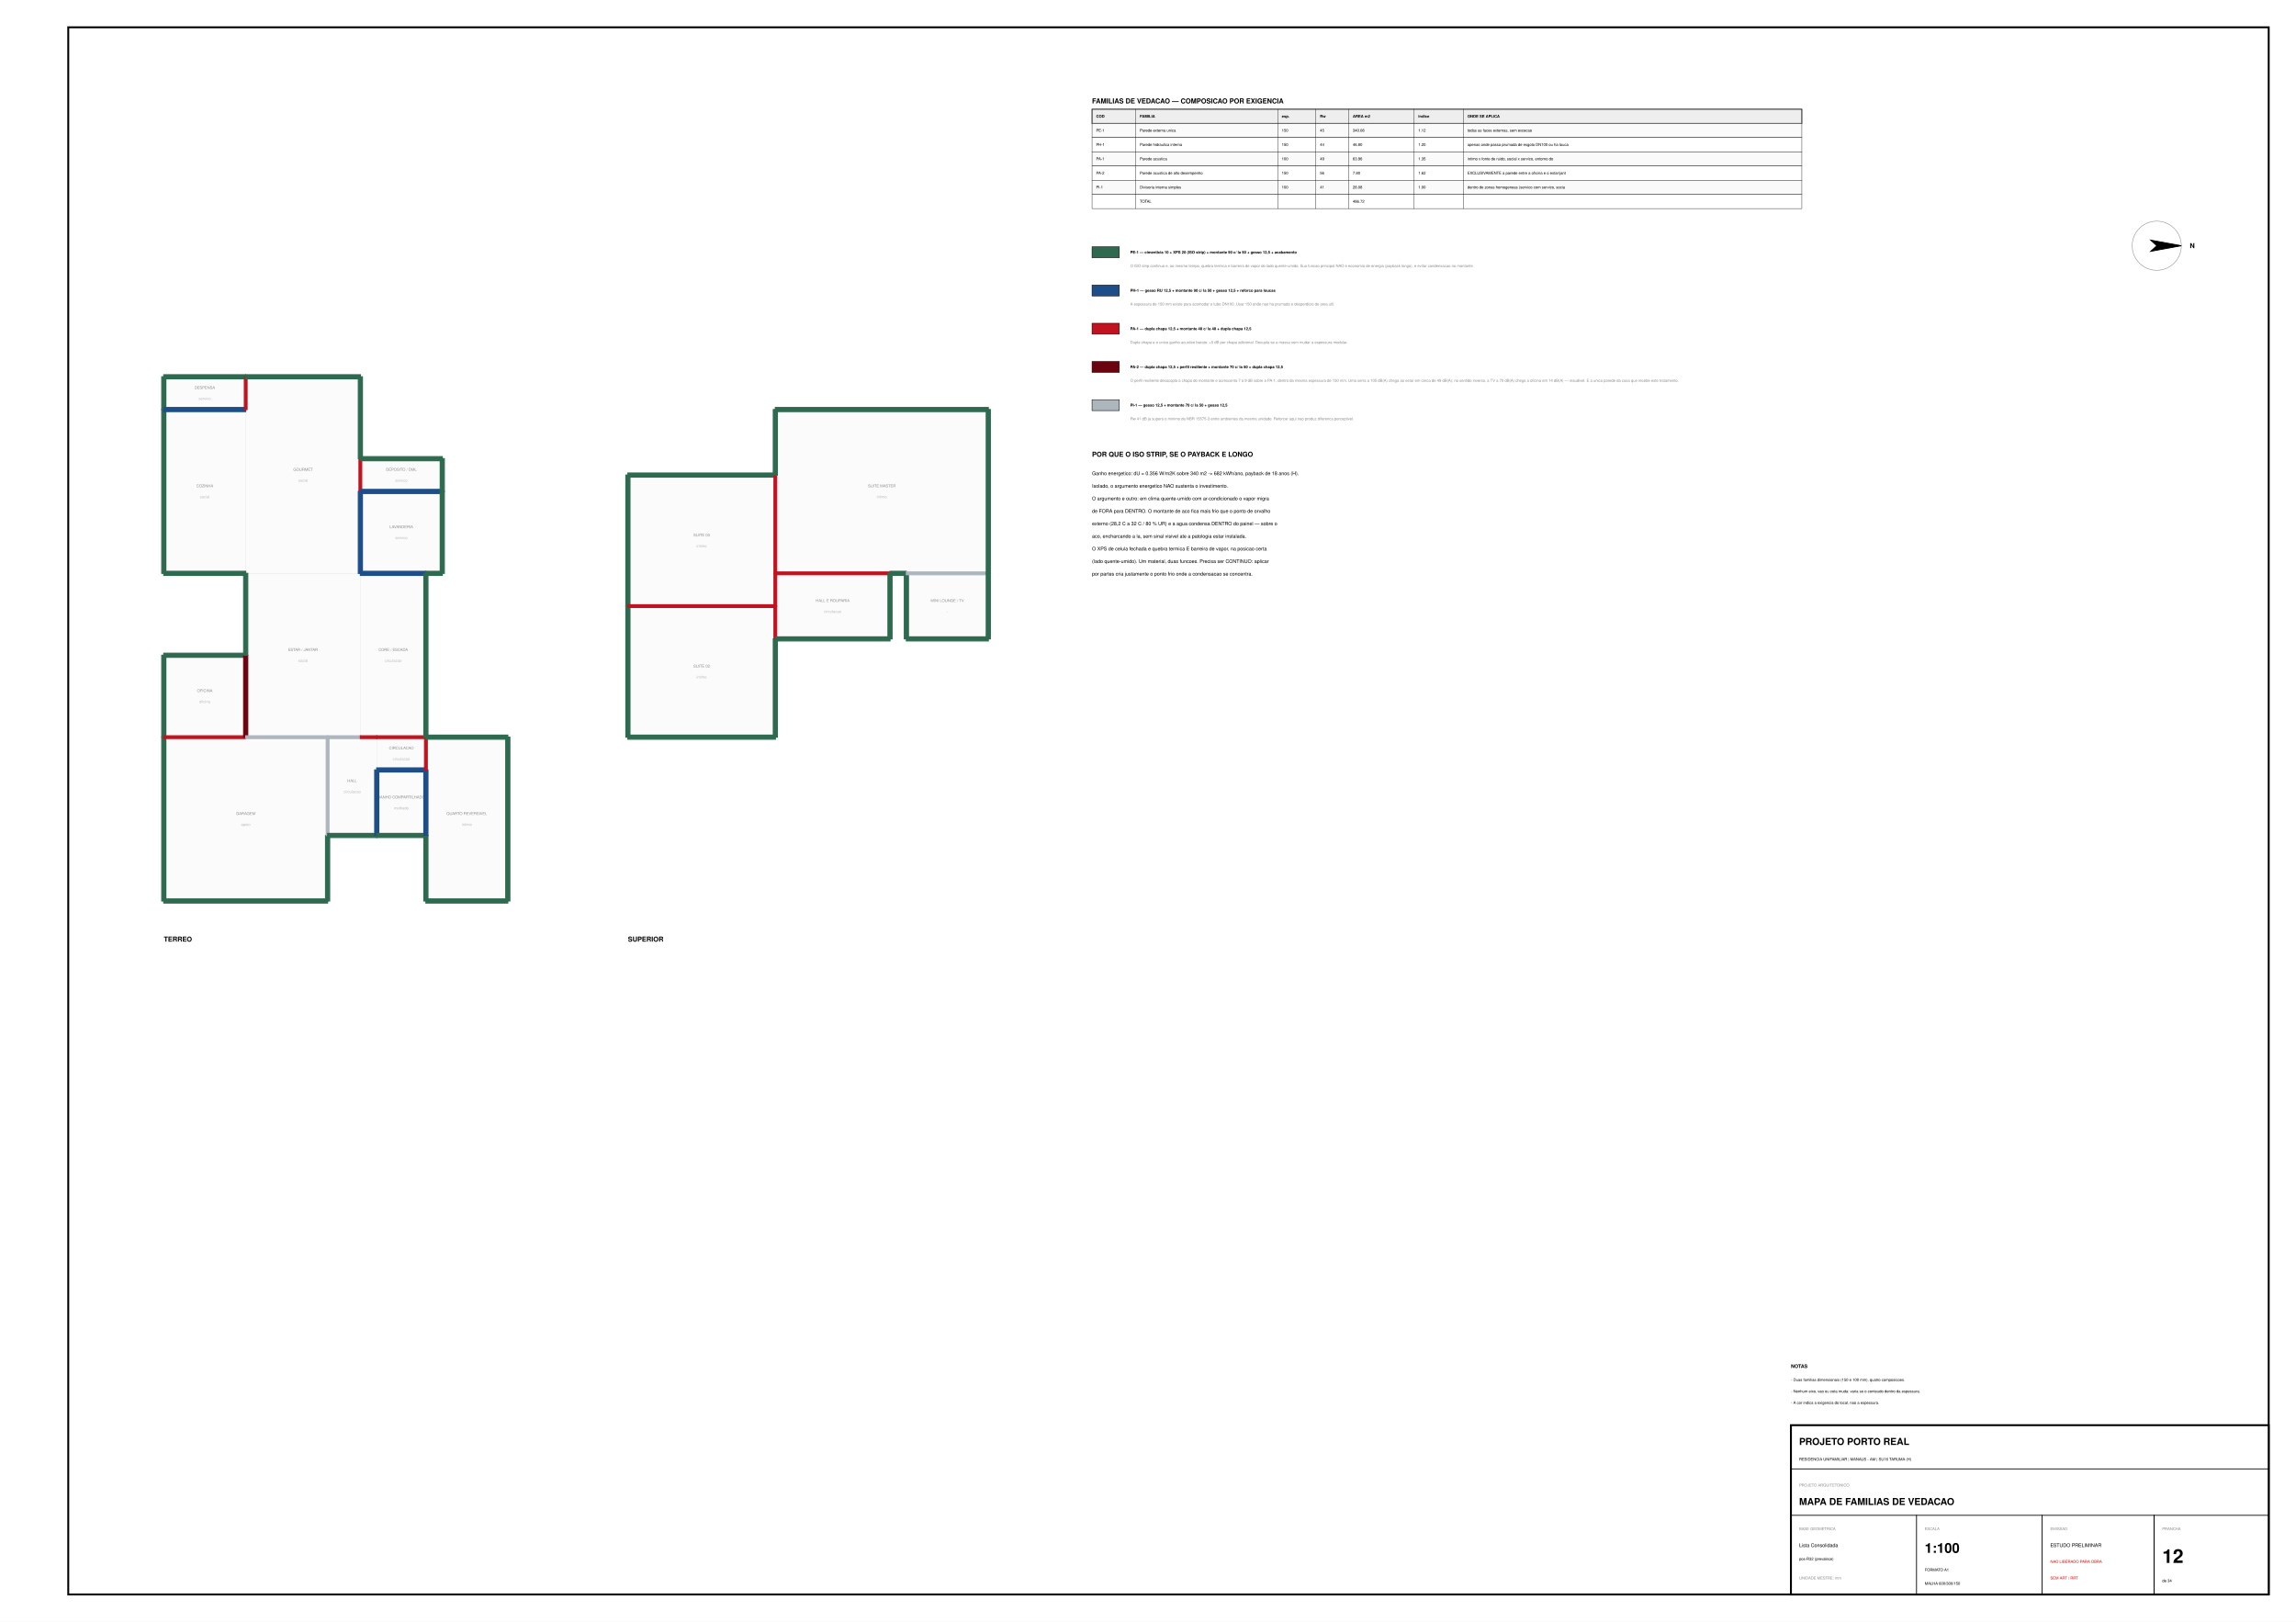
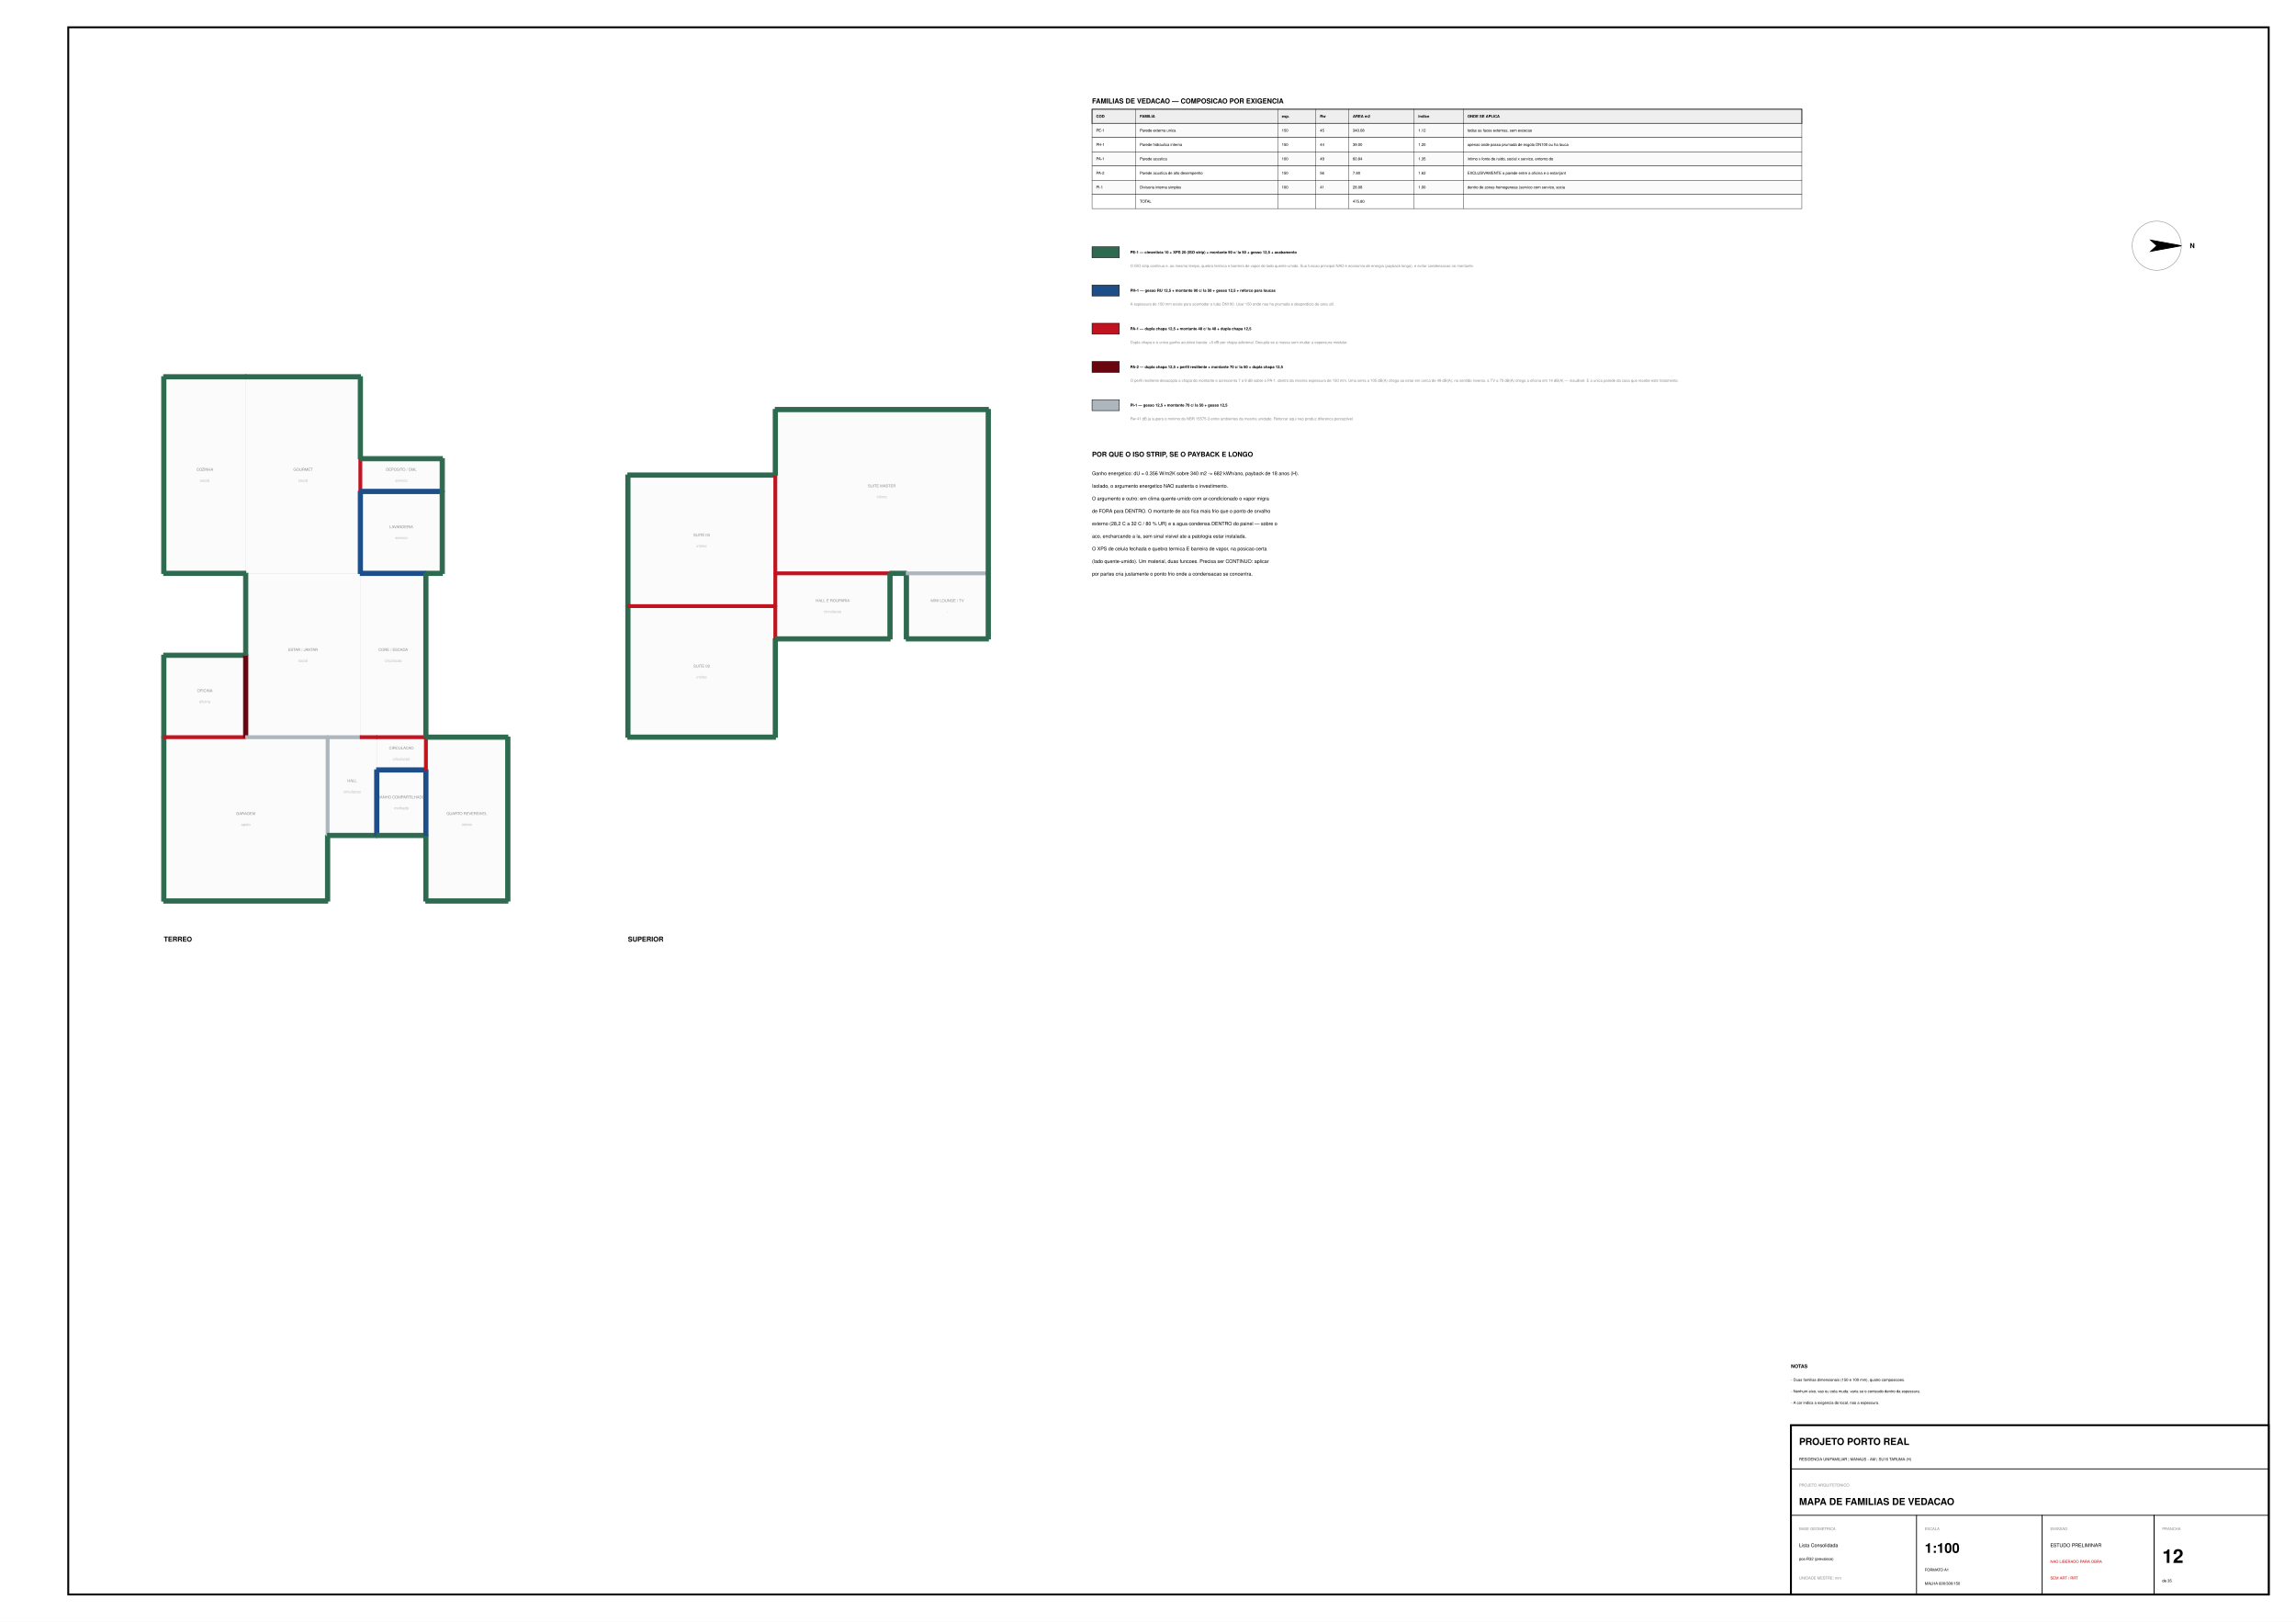
<svg xmlns="http://www.w3.org/2000/svg" version="1.1" width="841mm" height="594mm" viewBox="0 0 841 594">
  <rect width="841" height="594" fill="#ffffff" />
  <rect x="25.0" y="10" width="806.00" height="574.00" fill="none" stroke="#000" stroke-width="0.7" />
  <polygon points="656.000,522.000 831.000,522.000 831.000,584.000 656.000,584.000" stroke="#000000" stroke-width="0.7" fill="#fff" stroke-linejoin="miter" />
  <text x="659.000" y="528.000" font-family="Helvetica, Arial, sans-serif" font-size="3.50" font-weight="bold" fill="#000000" text-anchor="start" dominant-baseline="middle">PROJETO PORTO REAL</text>
  <text x="659.000" y="534.500" font-family="Helvetica, Arial, sans-serif" font-size="1.40" font-weight="normal" fill="#000000" text-anchor="start" dominant-baseline="middle">RESIDENCIA UNIFAMILIAR  |  MANAUS - AM  |  SU16 TARUMA (H)</text>
  <line x1="656.000" y1="538.000" x2="831.000" y2="538.000" stroke="#000000" stroke-width="0.3" fill="none" stroke-linecap="round" />
  <text x="659.000" y="544.000" font-family="Helvetica, Arial, sans-serif" font-size="1.40" font-weight="normal" fill="#8a8a8a" text-anchor="start" dominant-baseline="middle">PROJETO ARQUITETONICO</text>
  <text x="659.000" y="550.000" font-family="Helvetica, Arial, sans-serif" font-size="3.50" font-weight="bold" fill="#000000" text-anchor="start" dominant-baseline="middle">MAPA DE FAMILIAS DE VEDACAO</text>
  <line x1="656.000" y1="555.000" x2="831.000" y2="555.000" stroke="#000000" stroke-width="0.3" fill="none" stroke-linecap="round" />
  <line x1="702.000" y1="555.000" x2="702.000" y2="584.000" stroke="#000000" stroke-width="0.3" fill="none" stroke-linecap="round" />
  <line x1="748.000" y1="555.000" x2="748.000" y2="584.000" stroke="#000000" stroke-width="0.3" fill="none" stroke-linecap="round" />
  <line x1="789.000" y1="555.000" x2="789.000" y2="584.000" stroke="#000000" stroke-width="0.3" fill="none" stroke-linecap="round" />
  <line x1="789.000" y1="555.000" x2="789.000" y2="584.000" stroke="#000000" stroke-width="0.3" fill="none" stroke-linecap="round" />
  <text x="659.000" y="560.000" font-family="Helvetica, Arial, sans-serif" font-size="1.40" font-weight="normal" fill="#8a8a8a" text-anchor="start" dominant-baseline="middle">BASE GEOMETRICA</text>
  <text x="659.000" y="566.000" font-family="Helvetica, Arial, sans-serif" font-size="1.80" font-weight="normal" fill="#000000" text-anchor="start" dominant-baseline="middle">Lista Consolidada</text>
  <text x="659.000" y="571.000" font-family="Helvetica, Arial, sans-serif" font-size="1.40" font-weight="normal" fill="#000000" text-anchor="start" dominant-baseline="middle">pos-R32 (prevalece)</text>
  <text x="659.000" y="578.000" font-family="Helvetica, Arial, sans-serif" font-size="1.40" font-weight="normal" fill="#8a8a8a" text-anchor="start" dominant-baseline="middle">UNIDADE MESTRE: mm</text>
  <text x="705.000" y="560.000" font-family="Helvetica, Arial, sans-serif" font-size="1.40" font-weight="normal" fill="#8a8a8a" text-anchor="start" dominant-baseline="middle">ESCALA</text>
  <text x="705.000" y="567.000" font-family="Helvetica, Arial, sans-serif" font-size="5.00" font-weight="bold" fill="#000000" text-anchor="start" dominant-baseline="middle">1:100</text>
  <text x="705.000" y="575.000" font-family="Helvetica, Arial, sans-serif" font-size="1.40" font-weight="normal" fill="#000000" text-anchor="start" dominant-baseline="middle">FORMATO A1</text>
  <text x="705.000" y="580.000" font-family="Helvetica, Arial, sans-serif" font-size="1.40" font-weight="normal" fill="#000000" text-anchor="start" dominant-baseline="middle">MALHA 600/300/150</text>
  <text x="751.000" y="560.000" font-family="Helvetica, Arial, sans-serif" font-size="1.40" font-weight="normal" fill="#8a8a8a" text-anchor="start" dominant-baseline="middle">EMISSAO</text>
  <text x="751.000" y="566.000" font-family="Helvetica, Arial, sans-serif" font-size="1.80" font-weight="normal" fill="#000000" text-anchor="start" dominant-baseline="middle">ESTUDO PRELIMINAR</text>
  <text x="751.000" y="572.000" font-family="Helvetica, Arial, sans-serif" font-size="1.40" font-weight="normal" fill="#c00" text-anchor="start" dominant-baseline="middle">NAO LIBERADO PARA OBRA</text>
  <text x="751.000" y="578.000" font-family="Helvetica, Arial, sans-serif" font-size="1.40" font-weight="normal" fill="#c00" text-anchor="start" dominant-baseline="middle">SEM ART / RRT</text>
  <text x="792.000" y="560.000" font-family="Helvetica, Arial, sans-serif" font-size="1.40" font-weight="normal" fill="#8a8a8a" text-anchor="start" dominant-baseline="middle">PRANCHA</text>
  <text x="792.000" y="570.000" font-family="Helvetica, Arial, sans-serif" font-size="7.00" font-weight="bold" fill="#000000" text-anchor="start" dominant-baseline="middle">12</text>
-   <text x="792.000" y="579.000" font-family="Helvetica, Arial, sans-serif" font-size="1.40" font-weight="normal" fill="#000000" text-anchor="start" dominant-baseline="middle">de 34</text>
+   <text x="792.000" y="579.000" font-family="Helvetica, Arial, sans-serif" font-size="1.40" font-weight="normal" fill="#000000" text-anchor="start" dominant-baseline="middle">de 35</text>
  <text x="656.000" y="500.400" font-family="Helvetica, Arial, sans-serif" font-size="1.80" font-weight="bold" fill="#000000" text-anchor="start" dominant-baseline="middle">NOTAS</text>
  <text x="656.000" y="505.400" font-family="Helvetica, Arial, sans-serif" font-size="1.40" font-weight="normal" fill="#000000" text-anchor="start" dominant-baseline="middle">- Duas familias dimensionais (150 e 100 mm), quatro composicoes.</text>
  <text x="656.000" y="509.600" font-family="Helvetica, Arial, sans-serif" font-size="1.40" font-weight="normal" fill="#000000" text-anchor="start" dominant-baseline="middle">- Nenhum eixo, vao ou cota muda: varia so o conteudo dentro da espessura.</text>
  <text x="656.000" y="513.800" font-family="Helvetica, Arial, sans-serif" font-size="1.40" font-weight="normal" fill="#000000" text-anchor="start" dominant-baseline="middle">- A cor indica a exigencia do local, nao a espessura.</text>
  <polygon points="60.000,330.000 120.000,330.000 120.000,270.000 60.000,270.000" stroke="#e8e8e8" stroke-width="0.13" fill="#fbfbfb" stroke-linejoin="miter" />
  <text x="90.000" y="298.000" font-family="Helvetica, Arial, sans-serif" font-size="1.40" font-weight="normal" fill="#8a8a8a" text-anchor="middle" dominant-baseline="middle">GARAGEM</text>
  <text x="90.000" y="302.000" font-family="Helvetica, Arial, sans-serif" font-size="1.40" font-weight="normal" fill="#bbb" text-anchor="middle" dominant-baseline="middle">apoio</text>
  <polygon points="120.000,306.000 138.000,306.000 138.000,270.000 120.000,270.000" stroke="#e8e8e8" stroke-width="0.13" fill="#fbfbfb" stroke-linejoin="miter" />
  <text x="129.000" y="286.000" font-family="Helvetica, Arial, sans-serif" font-size="1.40" font-weight="normal" fill="#8a8a8a" text-anchor="middle" dominant-baseline="middle">HALL</text>
  <text x="129.000" y="290.000" font-family="Helvetica, Arial, sans-serif" font-size="1.40" font-weight="normal" fill="#bbb" text-anchor="middle" dominant-baseline="middle">circulacao</text>
  <polygon points="138.000,306.000 156.000,306.000 156.000,282.000 138.000,282.000" stroke="#e8e8e8" stroke-width="0.13" fill="#fbfbfb" stroke-linejoin="miter" />
  <text x="147.000" y="292.000" font-family="Helvetica, Arial, sans-serif" font-size="1.40" font-weight="normal" fill="#8a8a8a" text-anchor="middle" dominant-baseline="middle">BANHO COMPARTILHADO</text>
  <text x="147.000" y="296.000" font-family="Helvetica, Arial, sans-serif" font-size="1.40" font-weight="normal" fill="#bbb" text-anchor="middle" dominant-baseline="middle">molhado</text>
  <polygon points="138.000,282.000 156.000,282.000 156.000,270.000 138.000,270.000" stroke="#e8e8e8" stroke-width="0.13" fill="#fbfbfb" stroke-linejoin="miter" />
  <text x="147.000" y="274.000" font-family="Helvetica, Arial, sans-serif" font-size="1.40" font-weight="normal" fill="#8a8a8a" text-anchor="middle" dominant-baseline="middle">CIRCULACAO</text>
  <text x="147.000" y="278.000" font-family="Helvetica, Arial, sans-serif" font-size="1.40" font-weight="normal" fill="#bbb" text-anchor="middle" dominant-baseline="middle">circulacao</text>
  <polygon points="156.000,330.000 186.000,330.000 186.000,270.000 156.000,270.000" stroke="#e8e8e8" stroke-width="0.13" fill="#fbfbfb" stroke-linejoin="miter" />
  <text x="171.000" y="298.000" font-family="Helvetica, Arial, sans-serif" font-size="1.40" font-weight="normal" fill="#8a8a8a" text-anchor="middle" dominant-baseline="middle">QUARTO REVERSIVEL</text>
  <text x="171.000" y="302.000" font-family="Helvetica, Arial, sans-serif" font-size="1.40" font-weight="normal" fill="#bbb" text-anchor="middle" dominant-baseline="middle">intimo</text>
  <polygon points="60.000,270.000 90.000,270.000 90.000,240.000 60.000,240.000" stroke="#e8e8e8" stroke-width="0.13" fill="#fbfbfb" stroke-linejoin="miter" />
  <text x="75.000" y="253.000" font-family="Helvetica, Arial, sans-serif" font-size="1.40" font-weight="normal" fill="#8a8a8a" text-anchor="middle" dominant-baseline="middle">OFICINA</text>
  <text x="75.000" y="257.000" font-family="Helvetica, Arial, sans-serif" font-size="1.40" font-weight="normal" fill="#bbb" text-anchor="middle" dominant-baseline="middle">oficina</text>
  <polygon points="90.000,270.000 132.000,270.000 132.000,210.000 90.000,210.000" stroke="#e8e8e8" stroke-width="0.13" fill="#fbfbfb" stroke-linejoin="miter" />
  <text x="111.000" y="238.000" font-family="Helvetica, Arial, sans-serif" font-size="1.40" font-weight="normal" fill="#8a8a8a" text-anchor="middle" dominant-baseline="middle">ESTAR / JANTAR</text>
  <text x="111.000" y="242.000" font-family="Helvetica, Arial, sans-serif" font-size="1.40" font-weight="normal" fill="#bbb" text-anchor="middle" dominant-baseline="middle">social</text>
  <polygon points="132.000,270.000 156.000,270.000 156.000,210.000 132.000,210.000" stroke="#e8e8e8" stroke-width="0.13" fill="#fbfbfb" stroke-linejoin="miter" />
  <text x="144.000" y="238.000" font-family="Helvetica, Arial, sans-serif" font-size="1.40" font-weight="normal" fill="#8a8a8a" text-anchor="middle" dominant-baseline="middle">CORE / ESCADA</text>
  <text x="144.000" y="242.000" font-family="Helvetica, Arial, sans-serif" font-size="1.40" font-weight="normal" fill="#bbb" text-anchor="middle" dominant-baseline="middle">circulacao</text>
-   <polygon points="60.000,210.000 90.000,210.000 90.000,150.000 60.000,150.000" stroke="#e8e8e8" stroke-width="0.13" fill="#fbfbfb" stroke-linejoin="miter" />
-   <text x="75.000" y="178.000" font-family="Helvetica, Arial, sans-serif" font-size="1.40" font-weight="normal" fill="#8a8a8a" text-anchor="middle" dominant-baseline="middle">COZINHA</text>
-   <text x="75.000" y="182.000" font-family="Helvetica, Arial, sans-serif" font-size="1.40" font-weight="normal" fill="#bbb" text-anchor="middle" dominant-baseline="middle">social</text>
+   <polygon points="60.000,210.000 90.000,210.000 90.000,138.000 60.000,138.000" stroke="#e8e8e8" stroke-width="0.13" fill="#fbfbfb" stroke-linejoin="miter" />
+   <text x="75.000" y="172.000" font-family="Helvetica, Arial, sans-serif" font-size="1.40" font-weight="normal" fill="#8a8a8a" text-anchor="middle" dominant-baseline="middle">COZINHA</text>
+   <text x="75.000" y="176.000" font-family="Helvetica, Arial, sans-serif" font-size="1.40" font-weight="normal" fill="#bbb" text-anchor="middle" dominant-baseline="middle">social</text>
  <polygon points="90.000,210.000 132.000,210.000 132.000,138.000 90.000,138.000" stroke="#e8e8e8" stroke-width="0.13" fill="#fbfbfb" stroke-linejoin="miter" />
  <text x="111.000" y="172.000" font-family="Helvetica, Arial, sans-serif" font-size="1.40" font-weight="normal" fill="#8a8a8a" text-anchor="middle" dominant-baseline="middle">GOURMET</text>
  <text x="111.000" y="176.000" font-family="Helvetica, Arial, sans-serif" font-size="1.40" font-weight="normal" fill="#bbb" text-anchor="middle" dominant-baseline="middle">social</text>
-   <polygon points="60.000,150.000 90.000,150.000 90.000,138.000 60.000,138.000" stroke="#e8e8e8" stroke-width="0.13" fill="#fbfbfb" stroke-linejoin="miter" />
-   <text x="75.000" y="142.000" font-family="Helvetica, Arial, sans-serif" font-size="1.40" font-weight="normal" fill="#8a8a8a" text-anchor="middle" dominant-baseline="middle">DESPENSA</text>
-   <text x="75.000" y="146.000" font-family="Helvetica, Arial, sans-serif" font-size="1.40" font-weight="normal" fill="#bbb" text-anchor="middle" dominant-baseline="middle">servico</text>
  <polygon points="132.000,210.000 162.000,210.000 162.000,180.000 132.000,180.000" stroke="#e8e8e8" stroke-width="0.13" fill="#fbfbfb" stroke-linejoin="miter" />
  <text x="147.000" y="193.000" font-family="Helvetica, Arial, sans-serif" font-size="1.40" font-weight="normal" fill="#8a8a8a" text-anchor="middle" dominant-baseline="middle">LAVANDERIA</text>
  <text x="147.000" y="197.000" font-family="Helvetica, Arial, sans-serif" font-size="1.40" font-weight="normal" fill="#bbb" text-anchor="middle" dominant-baseline="middle">servico</text>
  <polygon points="132.000,180.000 162.000,180.000 162.000,168.000 132.000,168.000" stroke="#e8e8e8" stroke-width="0.13" fill="#fbfbfb" stroke-linejoin="miter" />
  <text x="147.000" y="172.000" font-family="Helvetica, Arial, sans-serif" font-size="1.40" font-weight="normal" fill="#8a8a8a" text-anchor="middle" dominant-baseline="middle">DEPOSITO / DML</text>
  <text x="147.000" y="176.000" font-family="Helvetica, Arial, sans-serif" font-size="1.40" font-weight="normal" fill="#bbb" text-anchor="middle" dominant-baseline="middle">servico</text>
  <polygon points="59.250,330.000 60.750,330.000 60.750,270.000 59.250,270.000" stroke="#2d6a4f" stroke-width="0.4" fill="#2d6a4f" stroke-linejoin="miter" />
  <polygon points="59.250,270.000 60.750,270.000 60.750,240.000 59.250,240.000" stroke="#2d6a4f" stroke-width="0.4" fill="#2d6a4f" stroke-linejoin="miter" />
-   <polygon points="59.250,210.000 60.750,210.000 60.750,150.000 59.250,150.000" stroke="#2d6a4f" stroke-width="0.4" fill="#2d6a4f" stroke-linejoin="miter" />
-   <polygon points="59.250,150.000 60.750,150.000 60.750,138.000 59.250,138.000" stroke="#2d6a4f" stroke-width="0.4" fill="#2d6a4f" stroke-linejoin="miter" />
+   <polygon points="59.250,210.000 60.750,210.000 60.750,138.000 59.250,138.000" stroke="#2d6a4f" stroke-width="0.4" fill="#2d6a4f" stroke-linejoin="miter" />
  <polygon points="60.000,330.750 120.000,330.750 120.000,329.250 60.000,329.250" stroke="#2d6a4f" stroke-width="0.4" fill="#2d6a4f" stroke-linejoin="miter" />
  <polygon points="60.000,270.500 90.000,270.500 90.000,269.500 60.000,269.500" stroke="#c1121f" stroke-width="0.4" fill="#c1121f" stroke-linejoin="miter" />
  <polygon points="60.000,240.750 90.000,240.750 90.000,239.250 60.000,239.250" stroke="#2d6a4f" stroke-width="0.4" fill="#2d6a4f" stroke-linejoin="miter" />
  <polygon points="60.000,210.750 90.000,210.750 90.000,209.250 60.000,209.250" stroke="#2d6a4f" stroke-width="0.4" fill="#2d6a4f" stroke-linejoin="miter" />
-   <polygon points="60.000,150.750 90.000,150.750 90.000,149.250 60.000,149.250" stroke="#1d4e89" stroke-width="0.4" fill="#1d4e89" stroke-linejoin="miter" />
  <polygon points="60.000,138.750 90.000,138.750 90.000,137.250 60.000,137.250" stroke="#2d6a4f" stroke-width="0.4" fill="#2d6a4f" stroke-linejoin="miter" />
  <polygon points="89.250,270.000 90.750,270.000 90.750,240.000 89.250,240.000" stroke="#6a040f" stroke-width="0.4" fill="#6a040f" stroke-linejoin="miter" />
  <polygon points="89.250,240.000 90.750,240.000 90.750,210.000 89.250,210.000" stroke="#2d6a4f" stroke-width="0.4" fill="#2d6a4f" stroke-linejoin="miter" />
-   <polygon points="89.500,150.000 90.500,150.000 90.500,138.000 89.500,138.000" stroke="#c1121f" stroke-width="0.4" fill="#c1121f" stroke-linejoin="miter" />
  <polygon points="90.000,270.500 120.000,270.500 120.000,269.500 90.000,269.500" stroke="#adb5bd" stroke-width="0.4" fill="#adb5bd" stroke-linejoin="miter" />
  <polygon points="90.000,138.750 132.000,138.750 132.000,137.250 90.000,137.250" stroke="#2d6a4f" stroke-width="0.4" fill="#2d6a4f" stroke-linejoin="miter" />
  <polygon points="119.250,330.000 120.750,330.000 120.750,306.000 119.250,306.000" stroke="#2d6a4f" stroke-width="0.4" fill="#2d6a4f" stroke-linejoin="miter" />
  <polygon points="119.500,306.000 120.500,306.000 120.500,270.000 119.500,270.000" stroke="#adb5bd" stroke-width="0.4" fill="#adb5bd" stroke-linejoin="miter" />
  <polygon points="120.000,306.750 138.000,306.750 138.000,305.250 120.000,305.250" stroke="#2d6a4f" stroke-width="0.4" fill="#2d6a4f" stroke-linejoin="miter" />
  <polygon points="120.000,270.500 132.000,270.500 132.000,269.500 120.000,269.500" stroke="#adb5bd" stroke-width="0.4" fill="#adb5bd" stroke-linejoin="miter" />
  <polygon points="131.250,210.000 132.750,210.000 132.750,180.000 131.250,180.000" stroke="#1d4e89" stroke-width="0.4" fill="#1d4e89" stroke-linejoin="miter" />
  <polygon points="131.500,180.000 132.500,180.000 132.500,168.000 131.500,168.000" stroke="#c1121f" stroke-width="0.4" fill="#c1121f" stroke-linejoin="miter" />
  <polygon points="131.250,168.000 132.750,168.000 132.750,138.000 131.250,138.000" stroke="#2d6a4f" stroke-width="0.4" fill="#2d6a4f" stroke-linejoin="miter" />
  <polygon points="137.250,306.000 138.750,306.000 138.750,282.000 137.250,282.000" stroke="#1d4e89" stroke-width="0.4" fill="#1d4e89" stroke-linejoin="miter" />
  <polygon points="132.000,270.500 138.000,270.500 138.000,269.500 132.000,269.500" stroke="#c1121f" stroke-width="0.4" fill="#c1121f" stroke-linejoin="miter" />
  <polygon points="132.000,210.750 156.000,210.750 156.000,209.250 132.000,209.250" stroke="#1d4e89" stroke-width="0.4" fill="#1d4e89" stroke-linejoin="miter" />
  <polygon points="132.000,180.750 162.000,180.750 162.000,179.250 132.000,179.250" stroke="#1d4e89" stroke-width="0.4" fill="#1d4e89" stroke-linejoin="miter" />
  <polygon points="132.000,168.750 162.000,168.750 162.000,167.250 132.000,167.250" stroke="#2d6a4f" stroke-width="0.4" fill="#2d6a4f" stroke-linejoin="miter" />
  <polygon points="138.000,306.750 156.000,306.750 156.000,305.250 138.000,305.250" stroke="#2d6a4f" stroke-width="0.4" fill="#2d6a4f" stroke-linejoin="miter" />
  <polygon points="138.000,282.750 156.000,282.750 156.000,281.250 138.000,281.250" stroke="#1d4e89" stroke-width="0.4" fill="#1d4e89" stroke-linejoin="miter" />
  <polygon points="138.000,270.500 156.000,270.500 156.000,269.500 138.000,269.500" stroke="#c1121f" stroke-width="0.4" fill="#c1121f" stroke-linejoin="miter" />
  <polygon points="155.250,330.000 156.750,330.000 156.750,306.000 155.250,306.000" stroke="#2d6a4f" stroke-width="0.4" fill="#2d6a4f" stroke-linejoin="miter" />
  <polygon points="155.250,306.000 156.750,306.000 156.750,282.000 155.250,282.000" stroke="#1d4e89" stroke-width="0.4" fill="#1d4e89" stroke-linejoin="miter" />
  <polygon points="155.500,282.000 156.500,282.000 156.500,270.000 155.500,270.000" stroke="#c1121f" stroke-width="0.4" fill="#c1121f" stroke-linejoin="miter" />
  <polygon points="155.250,270.000 156.750,270.000 156.750,210.000 155.250,210.000" stroke="#2d6a4f" stroke-width="0.4" fill="#2d6a4f" stroke-linejoin="miter" />
  <polygon points="156.000,330.750 186.000,330.750 186.000,329.250 156.000,329.250" stroke="#2d6a4f" stroke-width="0.4" fill="#2d6a4f" stroke-linejoin="miter" />
  <polygon points="156.000,270.750 186.000,270.750 186.000,269.250 156.000,269.250" stroke="#2d6a4f" stroke-width="0.4" fill="#2d6a4f" stroke-linejoin="miter" />
  <polygon points="156.000,210.750 162.000,210.750 162.000,209.250 156.000,209.250" stroke="#2d6a4f" stroke-width="0.4" fill="#2d6a4f" stroke-linejoin="miter" />
  <polygon points="161.250,210.000 162.750,210.000 162.750,180.000 161.250,180.000" stroke="#2d6a4f" stroke-width="0.4" fill="#2d6a4f" stroke-linejoin="miter" />
  <polygon points="161.250,180.000 162.750,180.000 162.750,168.000 161.250,168.000" stroke="#2d6a4f" stroke-width="0.4" fill="#2d6a4f" stroke-linejoin="miter" />
  <polygon points="185.250,330.000 186.750,330.000 186.750,270.000 185.250,270.000" stroke="#2d6a4f" stroke-width="0.4" fill="#2d6a4f" stroke-linejoin="miter" />
  <text x="60.000" y="344.000" font-family="Helvetica, Arial, sans-serif" font-size="2.50" font-weight="bold" fill="#000000" text-anchor="start" dominant-baseline="middle">TERREO</text>
  <polygon points="230.000,270.000 284.000,270.000 284.000,222.000 230.000,222.000" stroke="#e8e8e8" stroke-width="0.13" fill="#fbfbfb" stroke-linejoin="miter" />
  <text x="257.000" y="244.000" font-family="Helvetica, Arial, sans-serif" font-size="1.40" font-weight="normal" fill="#8a8a8a" text-anchor="middle" dominant-baseline="middle">SUITE 02</text>
  <text x="257.000" y="248.000" font-family="Helvetica, Arial, sans-serif" font-size="1.40" font-weight="normal" fill="#bbb" text-anchor="middle" dominant-baseline="middle">intimo</text>
  <polygon points="230.000,222.000 284.000,222.000 284.000,174.000 230.000,174.000" stroke="#e8e8e8" stroke-width="0.13" fill="#fbfbfb" stroke-linejoin="miter" />
  <text x="257.000" y="196.000" font-family="Helvetica, Arial, sans-serif" font-size="1.40" font-weight="normal" fill="#8a8a8a" text-anchor="middle" dominant-baseline="middle">SUITE 03</text>
  <text x="257.000" y="200.000" font-family="Helvetica, Arial, sans-serif" font-size="1.40" font-weight="normal" fill="#bbb" text-anchor="middle" dominant-baseline="middle">intimo</text>
  <polygon points="284.000,234.000 326.000,234.000 326.000,210.000 284.000,210.000" stroke="#e8e8e8" stroke-width="0.13" fill="#fbfbfb" stroke-linejoin="miter" />
  <text x="305.000" y="220.000" font-family="Helvetica, Arial, sans-serif" font-size="1.40" font-weight="normal" fill="#8a8a8a" text-anchor="middle" dominant-baseline="middle">HALL E ROUPARIA</text>
  <text x="305.000" y="224.000" font-family="Helvetica, Arial, sans-serif" font-size="1.40" font-weight="normal" fill="#bbb" text-anchor="middle" dominant-baseline="middle">circulacao</text>
  <polygon points="332.000,234.000 362.000,234.000 362.000,210.000 332.000,210.000" stroke="#e8e8e8" stroke-width="0.13" fill="#fbfbfb" stroke-linejoin="miter" />
  <text x="347.000" y="220.000" font-family="Helvetica, Arial, sans-serif" font-size="1.40" font-weight="normal" fill="#8a8a8a" text-anchor="middle" dominant-baseline="middle">MINI LOUNGE / TV</text>
  <text x="347.000" y="224.000" font-family="Helvetica, Arial, sans-serif" font-size="1.40" font-weight="normal" fill="#bbb" text-anchor="middle" dominant-baseline="middle">-</text>
  <polygon points="284.000,210.000 362.000,210.000 362.000,150.000 284.000,150.000" stroke="#e8e8e8" stroke-width="0.13" fill="#fbfbfb" stroke-linejoin="miter" />
  <text x="323.000" y="178.000" font-family="Helvetica, Arial, sans-serif" font-size="1.40" font-weight="normal" fill="#8a8a8a" text-anchor="middle" dominant-baseline="middle">SUITE MASTER</text>
  <text x="323.000" y="182.000" font-family="Helvetica, Arial, sans-serif" font-size="1.40" font-weight="normal" fill="#bbb" text-anchor="middle" dominant-baseline="middle">intimo</text>
  <polygon points="229.250,270.000 230.750,270.000 230.750,222.000 229.250,222.000" stroke="#2d6a4f" stroke-width="0.4" fill="#2d6a4f" stroke-linejoin="miter" />
  <polygon points="229.250,222.000 230.750,222.000 230.750,174.000 229.250,174.000" stroke="#2d6a4f" stroke-width="0.4" fill="#2d6a4f" stroke-linejoin="miter" />
  <polygon points="230.000,270.750 284.000,270.750 284.000,269.250 230.000,269.250" stroke="#2d6a4f" stroke-width="0.4" fill="#2d6a4f" stroke-linejoin="miter" />
  <polygon points="230.000,222.500 284.000,222.500 284.000,221.500 230.000,221.500" stroke="#c1121f" stroke-width="0.4" fill="#c1121f" stroke-linejoin="miter" />
  <polygon points="230.000,174.750 284.000,174.750 284.000,173.250 230.000,173.250" stroke="#2d6a4f" stroke-width="0.4" fill="#2d6a4f" stroke-linejoin="miter" />
  <polygon points="283.250,270.000 284.750,270.000 284.750,234.000 283.250,234.000" stroke="#2d6a4f" stroke-width="0.4" fill="#2d6a4f" stroke-linejoin="miter" />
  <polygon points="283.500,234.000 284.500,234.000 284.500,222.000 283.500,222.000" stroke="#c1121f" stroke-width="0.4" fill="#c1121f" stroke-linejoin="miter" />
  <polygon points="283.500,222.000 284.500,222.000 284.500,210.000 283.500,210.000" stroke="#c1121f" stroke-width="0.4" fill="#c1121f" stroke-linejoin="miter" />
  <polygon points="283.500,210.000 284.500,210.000 284.500,174.000 283.500,174.000" stroke="#c1121f" stroke-width="0.4" fill="#c1121f" stroke-linejoin="miter" />
  <polygon points="283.250,174.000 284.750,174.000 284.750,150.000 283.250,150.000" stroke="#2d6a4f" stroke-width="0.4" fill="#2d6a4f" stroke-linejoin="miter" />
  <polygon points="284.000,234.750 326.000,234.750 326.000,233.250 284.000,233.250" stroke="#2d6a4f" stroke-width="0.4" fill="#2d6a4f" stroke-linejoin="miter" />
  <polygon points="284.000,210.500 326.000,210.500 326.000,209.500 284.000,209.500" stroke="#c1121f" stroke-width="0.4" fill="#c1121f" stroke-linejoin="miter" />
  <polygon points="284.000,150.750 362.000,150.750 362.000,149.250 284.000,149.250" stroke="#2d6a4f" stroke-width="0.4" fill="#2d6a4f" stroke-linejoin="miter" />
  <polygon points="325.250,234.000 326.750,234.000 326.750,210.000 325.250,210.000" stroke="#2d6a4f" stroke-width="0.4" fill="#2d6a4f" stroke-linejoin="miter" />
  <polygon points="331.250,234.000 332.750,234.000 332.750,210.000 331.250,210.000" stroke="#2d6a4f" stroke-width="0.4" fill="#2d6a4f" stroke-linejoin="miter" />
  <polygon points="326.000,210.750 332.000,210.750 332.000,209.250 326.000,209.250" stroke="#2d6a4f" stroke-width="0.4" fill="#2d6a4f" stroke-linejoin="miter" />
  <polygon points="332.000,234.750 362.000,234.750 362.000,233.250 332.000,233.250" stroke="#2d6a4f" stroke-width="0.4" fill="#2d6a4f" stroke-linejoin="miter" />
  <polygon points="332.000,210.500 362.000,210.500 362.000,209.500 332.000,209.500" stroke="#adb5bd" stroke-width="0.4" fill="#adb5bd" stroke-linejoin="miter" />
  <polygon points="361.250,234.000 362.750,234.000 362.750,210.000 361.250,210.000" stroke="#2d6a4f" stroke-width="0.4" fill="#2d6a4f" stroke-linejoin="miter" />
  <polygon points="361.250,210.000 362.750,210.000 362.750,150.000 361.250,150.000" stroke="#2d6a4f" stroke-width="0.4" fill="#2d6a4f" stroke-linejoin="miter" />
  <text x="230.000" y="344.000" font-family="Helvetica, Arial, sans-serif" font-size="2.50" font-weight="bold" fill="#000000" text-anchor="start" dominant-baseline="middle">SUPERIOR</text>
  <text x="400.000" y="37.000" font-family="Helvetica, Arial, sans-serif" font-size="2.50" font-weight="bold" fill="#000000" text-anchor="start" dominant-baseline="middle">FAMILIAS DE VEDACAO — COMPOSICAO POR EXIGENCIA</text>
  <polygon points="400.000,40.000 660.000,40.000 660.000,45.200 400.000,45.200" stroke="#000000" stroke-width="0.3" fill="#eee" stroke-linejoin="miter" />
  <text x="401.500" y="42.600" font-family="Helvetica, Arial, sans-serif" font-size="1.40" font-weight="bold" fill="#000000" text-anchor="start" dominant-baseline="middle">COD</text>
  <text x="417.500" y="42.600" font-family="Helvetica, Arial, sans-serif" font-size="1.40" font-weight="bold" fill="#000000" text-anchor="start" dominant-baseline="middle">FAMILIA</text>
  <text x="469.500" y="42.600" font-family="Helvetica, Arial, sans-serif" font-size="1.40" font-weight="bold" fill="#000000" text-anchor="start" dominant-baseline="middle">esp.</text>
  <text x="483.500" y="42.600" font-family="Helvetica, Arial, sans-serif" font-size="1.40" font-weight="bold" fill="#000000" text-anchor="start" dominant-baseline="middle">Rw</text>
  <text x="495.500" y="42.600" font-family="Helvetica, Arial, sans-serif" font-size="1.40" font-weight="bold" fill="#000000" text-anchor="start" dominant-baseline="middle">AREA m2</text>
  <text x="519.500" y="42.600" font-family="Helvetica, Arial, sans-serif" font-size="1.40" font-weight="bold" fill="#000000" text-anchor="start" dominant-baseline="middle">indice</text>
  <text x="537.500" y="42.600" font-family="Helvetica, Arial, sans-serif" font-size="1.40" font-weight="bold" fill="#000000" text-anchor="start" dominant-baseline="middle">ONDE SE APLICA</text>
  <polygon points="400.000,45.200 660.000,45.200 660.000,50.400 400.000,50.400" stroke="#000000" stroke-width="0.13" fill="#fafafa" stroke-linejoin="miter" />
  <text x="401.500" y="47.800" font-family="Helvetica, Arial, sans-serif" font-size="1.40" font-weight="normal" fill="#000000" text-anchor="start" dominant-baseline="middle">PE-1</text>
  <text x="417.500" y="47.800" font-family="Helvetica, Arial, sans-serif" font-size="1.40" font-weight="normal" fill="#000000" text-anchor="start" dominant-baseline="middle">Parede externa unica</text>
  <text x="469.500" y="47.800" font-family="Helvetica, Arial, sans-serif" font-size="1.40" font-weight="normal" fill="#000000" text-anchor="start" dominant-baseline="middle">150</text>
  <text x="483.500" y="47.800" font-family="Helvetica, Arial, sans-serif" font-size="1.40" font-weight="normal" fill="#000000" text-anchor="start" dominant-baseline="middle">45</text>
  <text x="495.500" y="47.800" font-family="Helvetica, Arial, sans-serif" font-size="1.40" font-weight="normal" fill="#000000" text-anchor="start" dominant-baseline="middle">340.08</text>
  <text x="519.500" y="47.800" font-family="Helvetica, Arial, sans-serif" font-size="1.40" font-weight="normal" fill="#000000" text-anchor="start" dominant-baseline="middle">1.12</text>
  <text x="537.500" y="47.800" font-family="Helvetica, Arial, sans-serif" font-size="1.40" font-weight="normal" fill="#000000" text-anchor="start" dominant-baseline="middle">todas as faces externas, sem excecao</text>
  <polygon points="400.000,50.400 660.000,50.400 660.000,55.600 400.000,55.600" stroke="#000000" stroke-width="0.13" fill="#fff" stroke-linejoin="miter" />
  <text x="401.500" y="53.000" font-family="Helvetica, Arial, sans-serif" font-size="1.40" font-weight="normal" fill="#000000" text-anchor="start" dominant-baseline="middle">PH-1</text>
  <text x="417.500" y="53.000" font-family="Helvetica, Arial, sans-serif" font-size="1.40" font-weight="normal" fill="#000000" text-anchor="start" dominant-baseline="middle">Parede hidraulica interna</text>
  <text x="469.500" y="53.000" font-family="Helvetica, Arial, sans-serif" font-size="1.40" font-weight="normal" fill="#000000" text-anchor="start" dominant-baseline="middle">150</text>
  <text x="483.500" y="53.000" font-family="Helvetica, Arial, sans-serif" font-size="1.40" font-weight="normal" fill="#000000" text-anchor="start" dominant-baseline="middle">44</text>
-   <text x="495.500" y="53.000" font-family="Helvetica, Arial, sans-serif" font-size="1.40" font-weight="normal" fill="#000000" text-anchor="start" dominant-baseline="middle">46.80</text>
+   <text x="495.500" y="53.000" font-family="Helvetica, Arial, sans-serif" font-size="1.40" font-weight="normal" fill="#000000" text-anchor="start" dominant-baseline="middle">39.00</text>
  <text x="519.500" y="53.000" font-family="Helvetica, Arial, sans-serif" font-size="1.40" font-weight="normal" fill="#000000" text-anchor="start" dominant-baseline="middle">1.20</text>
  <text x="537.500" y="53.000" font-family="Helvetica, Arial, sans-serif" font-size="1.40" font-weight="normal" fill="#000000" text-anchor="start" dominant-baseline="middle">apenas onde passa prumada de esgoto DN100 ou ha louca </text>
  <polygon points="400.000,55.600 660.000,55.600 660.000,60.800 400.000,60.800" stroke="#000000" stroke-width="0.13" fill="#fafafa" stroke-linejoin="miter" />
  <text x="401.500" y="58.200" font-family="Helvetica, Arial, sans-serif" font-size="1.40" font-weight="normal" fill="#000000" text-anchor="start" dominant-baseline="middle">PA-1</text>
  <text x="417.500" y="58.200" font-family="Helvetica, Arial, sans-serif" font-size="1.40" font-weight="normal" fill="#000000" text-anchor="start" dominant-baseline="middle">Parede acustica</text>
  <text x="469.500" y="58.200" font-family="Helvetica, Arial, sans-serif" font-size="1.40" font-weight="normal" fill="#000000" text-anchor="start" dominant-baseline="middle">100</text>
  <text x="483.500" y="58.200" font-family="Helvetica, Arial, sans-serif" font-size="1.40" font-weight="normal" fill="#000000" text-anchor="start" dominant-baseline="middle">49</text>
-   <text x="495.500" y="58.200" font-family="Helvetica, Arial, sans-serif" font-size="1.40" font-weight="normal" fill="#000000" text-anchor="start" dominant-baseline="middle">63.96</text>
+   <text x="495.500" y="58.200" font-family="Helvetica, Arial, sans-serif" font-size="1.40" font-weight="normal" fill="#000000" text-anchor="start" dominant-baseline="middle">60.84</text>
  <text x="519.500" y="58.200" font-family="Helvetica, Arial, sans-serif" font-size="1.40" font-weight="normal" fill="#000000" text-anchor="start" dominant-baseline="middle">1.35</text>
  <text x="537.500" y="58.200" font-family="Helvetica, Arial, sans-serif" font-size="1.40" font-weight="normal" fill="#000000" text-anchor="start" dominant-baseline="middle">intimo x fonte de ruido, social x servico, entorno do </text>
  <polygon points="400.000,60.800 660.000,60.800 660.000,66.000 400.000,66.000" stroke="#000000" stroke-width="0.13" fill="#fff" stroke-linejoin="miter" />
  <text x="401.500" y="63.400" font-family="Helvetica, Arial, sans-serif" font-size="1.40" font-weight="normal" fill="#000000" text-anchor="start" dominant-baseline="middle">PA-2</text>
  <text x="417.500" y="63.400" font-family="Helvetica, Arial, sans-serif" font-size="1.40" font-weight="normal" fill="#000000" text-anchor="start" dominant-baseline="middle">Parede acustica de alto desempenho</text>
  <text x="469.500" y="63.400" font-family="Helvetica, Arial, sans-serif" font-size="1.40" font-weight="normal" fill="#000000" text-anchor="start" dominant-baseline="middle">150</text>
  <text x="483.500" y="63.400" font-family="Helvetica, Arial, sans-serif" font-size="1.40" font-weight="normal" fill="#000000" text-anchor="start" dominant-baseline="middle">56</text>
  <text x="495.500" y="63.400" font-family="Helvetica, Arial, sans-serif" font-size="1.40" font-weight="normal" fill="#000000" text-anchor="start" dominant-baseline="middle">7.80</text>
  <text x="519.500" y="63.400" font-family="Helvetica, Arial, sans-serif" font-size="1.40" font-weight="normal" fill="#000000" text-anchor="start" dominant-baseline="middle">1.62</text>
  <text x="537.500" y="63.400" font-family="Helvetica, Arial, sans-serif" font-size="1.40" font-weight="normal" fill="#000000" text-anchor="start" dominant-baseline="middle">EXCLUSIVAMENTE a parede entre a oficina e o estar/jant</text>
  <polygon points="400.000,66.000 660.000,66.000 660.000,71.200 400.000,71.200" stroke="#000000" stroke-width="0.13" fill="#fafafa" stroke-linejoin="miter" />
  <text x="401.500" y="68.600" font-family="Helvetica, Arial, sans-serif" font-size="1.40" font-weight="normal" fill="#000000" text-anchor="start" dominant-baseline="middle">PI-1</text>
  <text x="417.500" y="68.600" font-family="Helvetica, Arial, sans-serif" font-size="1.40" font-weight="normal" fill="#000000" text-anchor="start" dominant-baseline="middle">Divisoria interna simples</text>
  <text x="469.500" y="68.600" font-family="Helvetica, Arial, sans-serif" font-size="1.40" font-weight="normal" fill="#000000" text-anchor="start" dominant-baseline="middle">100</text>
  <text x="483.500" y="68.600" font-family="Helvetica, Arial, sans-serif" font-size="1.40" font-weight="normal" fill="#000000" text-anchor="start" dominant-baseline="middle">41</text>
  <text x="495.500" y="68.600" font-family="Helvetica, Arial, sans-serif" font-size="1.40" font-weight="normal" fill="#000000" text-anchor="start" dominant-baseline="middle">28.08</text>
  <text x="519.500" y="68.600" font-family="Helvetica, Arial, sans-serif" font-size="1.40" font-weight="normal" fill="#000000" text-anchor="start" dominant-baseline="middle">1.00</text>
  <text x="537.500" y="68.600" font-family="Helvetica, Arial, sans-serif" font-size="1.40" font-weight="normal" fill="#000000" text-anchor="start" dominant-baseline="middle">dentro de zonas homogeneas (servico com servico, socia</text>
  <polygon points="400.000,71.200 660.000,71.200 660.000,76.400 400.000,76.400" stroke="#000000" stroke-width="0.13" fill="#fff" stroke-linejoin="miter" />
  <text x="401.500" y="73.800" font-family="Helvetica, Arial, sans-serif" font-size="1.40" font-weight="normal" fill="#000000" text-anchor="start" dominant-baseline="middle" />
  <text x="417.500" y="73.800" font-family="Helvetica, Arial, sans-serif" font-size="1.40" font-weight="normal" fill="#000000" text-anchor="start" dominant-baseline="middle">TOTAL</text>
  <text x="469.500" y="73.800" font-family="Helvetica, Arial, sans-serif" font-size="1.40" font-weight="normal" fill="#000000" text-anchor="start" dominant-baseline="middle" />
  <text x="483.500" y="73.800" font-family="Helvetica, Arial, sans-serif" font-size="1.40" font-weight="normal" fill="#000000" text-anchor="start" dominant-baseline="middle" />
-   <text x="495.500" y="73.800" font-family="Helvetica, Arial, sans-serif" font-size="1.40" font-weight="normal" fill="#000000" text-anchor="start" dominant-baseline="middle">486.72</text>
+   <text x="495.500" y="73.800" font-family="Helvetica, Arial, sans-serif" font-size="1.40" font-weight="normal" fill="#000000" text-anchor="start" dominant-baseline="middle">475.80</text>
  <text x="519.500" y="73.800" font-family="Helvetica, Arial, sans-serif" font-size="1.40" font-weight="normal" fill="#000000" text-anchor="start" dominant-baseline="middle" />
  <text x="537.500" y="73.800" font-family="Helvetica, Arial, sans-serif" font-size="1.40" font-weight="normal" fill="#000000" text-anchor="start" dominant-baseline="middle" />
  <line x1="416.000" y1="40.000" x2="416.000" y2="76.400" stroke="#000000" stroke-width="0.13" fill="none" stroke-linecap="round" />
  <line x1="468.000" y1="40.000" x2="468.000" y2="76.400" stroke="#000000" stroke-width="0.13" fill="none" stroke-linecap="round" />
  <line x1="482.000" y1="40.000" x2="482.000" y2="76.400" stroke="#000000" stroke-width="0.13" fill="none" stroke-linecap="round" />
  <line x1="494.000" y1="40.000" x2="494.000" y2="76.400" stroke="#000000" stroke-width="0.13" fill="none" stroke-linecap="round" />
  <line x1="518.000" y1="40.000" x2="518.000" y2="76.400" stroke="#000000" stroke-width="0.13" fill="none" stroke-linecap="round" />
  <line x1="536.000" y1="40.000" x2="536.000" y2="76.400" stroke="#000000" stroke-width="0.13" fill="none" stroke-linecap="round" />
  <polygon points="400.000,90.400 410.000,90.400 410.000,94.400 400.000,94.400" stroke="#000000" stroke-width="0.18" fill="#2d6a4f" stroke-linejoin="miter" />
  <text x="414.000" y="92.400" font-family="Helvetica, Arial, sans-serif" font-size="1.40" font-weight="bold" fill="#000000" text-anchor="start" dominant-baseline="middle">PE-1 — cimenticia 10 + XPS 20 (ISO strip) + montante 90 c/ la 50 + gesso 12,5 + acabamento</text>
  <text x="414.000" y="97.400" font-family="Helvetica, Arial, sans-serif" font-size="1.40" font-weight="normal" fill="#8a8a8a" text-anchor="start" dominant-baseline="middle">O ISO strip continuo e, ao mesmo tempo, quebra termica e barreira de vapor do lado quente-umido. Sua funcao principal NAO e economia de energia (payback longo), e evitar condensacao no montante.</text>
  <polygon points="400.000,104.400 410.000,104.400 410.000,108.400 400.000,108.400" stroke="#000000" stroke-width="0.18" fill="#1d4e89" stroke-linejoin="miter" />
  <text x="414.000" y="106.400" font-family="Helvetica, Arial, sans-serif" font-size="1.40" font-weight="bold" fill="#000000" text-anchor="start" dominant-baseline="middle">PH-1 — gesso RU 12,5 + montante 90 c/ la 50 + gesso 12,5 + reforco para loucas</text>
  <text x="414.000" y="111.400" font-family="Helvetica, Arial, sans-serif" font-size="1.40" font-weight="normal" fill="#8a8a8a" text-anchor="start" dominant-baseline="middle">A espessura de 150 mm existe para acomodar o tubo DN100. Usar 150 onde nao ha prumada e desperdicio de area util.</text>
  <polygon points="400.000,118.400 410.000,118.400 410.000,122.400 400.000,122.400" stroke="#000000" stroke-width="0.18" fill="#c1121f" stroke-linejoin="miter" />
  <text x="414.000" y="120.400" font-family="Helvetica, Arial, sans-serif" font-size="1.40" font-weight="bold" fill="#000000" text-anchor="start" dominant-baseline="middle">PA-1 — dupla chapa 12,5 + montante 48 c/ la 48 + dupla chapa 12,5</text>
  <text x="414.000" y="125.400" font-family="Helvetica, Arial, sans-serif" font-size="1.40" font-weight="normal" fill="#8a8a8a" text-anchor="start" dominant-baseline="middle">Dupla chapa e o unico ganho acustico barato: +5 dB por chapa adicional. Decupla-se a massa sem mudar a espessura modular.</text>
  <polygon points="400.000,132.400 410.000,132.400 410.000,136.400 400.000,136.400" stroke="#000000" stroke-width="0.18" fill="#6a040f" stroke-linejoin="miter" />
  <text x="414.000" y="134.400" font-family="Helvetica, Arial, sans-serif" font-size="1.40" font-weight="bold" fill="#000000" text-anchor="start" dominant-baseline="middle">PA-2 — dupla chapa 12,5 + perfil resiliente + montante 70 c/ la 50 + dupla chapa 12,5</text>
  <text x="414.000" y="139.400" font-family="Helvetica, Arial, sans-serif" font-size="1.40" font-weight="normal" fill="#8a8a8a" text-anchor="start" dominant-baseline="middle">O perfil resiliente desacopla a chapa do montante e acrescenta 7 a 9 dB sobre a PA-1, dentro da mesma espessura de 150 mm. Uma serra a 105 dB(A) chega ao estar em cerca de 49 dB(A); no sentido inverso, a TV a 70 dB(A) chega a oficina em 14 dB(A) — inaudivel. E a unica parede da casa que recebe este tratamento.</text>
  <polygon points="400.000,146.400 410.000,146.400 410.000,150.400 400.000,150.400" stroke="#000000" stroke-width="0.18" fill="#adb5bd" stroke-linejoin="miter" />
  <text x="414.000" y="148.400" font-family="Helvetica, Arial, sans-serif" font-size="1.40" font-weight="bold" fill="#000000" text-anchor="start" dominant-baseline="middle">PI-1 — gesso 12,5 + montante 70 c/ la 50 + gesso 12,5</text>
  <text x="414.000" y="153.400" font-family="Helvetica, Arial, sans-serif" font-size="1.40" font-weight="normal" fill="#8a8a8a" text-anchor="start" dominant-baseline="middle">Rw 41 dB ja supera o minimo da NBR 15575-3 entre ambientes da mesma unidade. Reforcar aqui nao produz diferenca perceptivel.</text>
  <text x="400.000" y="166.400" font-family="Helvetica, Arial, sans-serif" font-size="2.50" font-weight="bold" fill="#000000" text-anchor="start" dominant-baseline="middle">POR QUE O ISO STRIP, SE O PAYBACK E LONGO</text>
  <text x="400.000" y="173.400" font-family="Helvetica, Arial, sans-serif" font-size="1.80" font-weight="normal" fill="#000000" text-anchor="start" dominant-baseline="middle">Ganho energetico: dU = 0.356 W/m2K sobre 340 m2 -&gt; 682 kWh/ano, payback de 18 anos (H).</text>
  <text x="400.000" y="178.000" font-family="Helvetica, Arial, sans-serif" font-size="1.80" font-weight="normal" fill="#000000" text-anchor="start" dominant-baseline="middle">Isolado, o argumento energetico NAO sustenta o investimento.</text>
  <text x="400.000" y="182.600" font-family="Helvetica, Arial, sans-serif" font-size="1.80" font-weight="normal" fill="#000000" text-anchor="start" dominant-baseline="middle">O argumento e outro: em clima quente-umido com ar-condicionado o vapor migra</text>
  <text x="400.000" y="187.200" font-family="Helvetica, Arial, sans-serif" font-size="1.80" font-weight="normal" fill="#000000" text-anchor="start" dominant-baseline="middle">de FORA para DENTRO. O montante de aco fica mais frio que o ponto de orvalho</text>
  <text x="400.000" y="191.800" font-family="Helvetica, Arial, sans-serif" font-size="1.80" font-weight="normal" fill="#000000" text-anchor="start" dominant-baseline="middle">externo (28,2 C a 32 C / 80 % UR) e a agua condensa DENTRO do painel — sobre o</text>
  <text x="400.000" y="196.400" font-family="Helvetica, Arial, sans-serif" font-size="1.80" font-weight="normal" fill="#000000" text-anchor="start" dominant-baseline="middle">aco, encharcando a la, sem sinal visivel ate a patologia estar instalada.</text>
  <text x="400.000" y="201.000" font-family="Helvetica, Arial, sans-serif" font-size="1.80" font-weight="normal" fill="#000000" text-anchor="start" dominant-baseline="middle">O XPS de celula fechada e quebra termica E barreira de vapor, na posicao certa</text>
  <text x="400.000" y="205.600" font-family="Helvetica, Arial, sans-serif" font-size="1.80" font-weight="normal" fill="#000000" text-anchor="start" dominant-baseline="middle">(lado quente-umido). Um material, duas funcoes. Precisa ser CONTINUO: aplicar</text>
  <text x="400.000" y="210.200" font-family="Helvetica, Arial, sans-serif" font-size="1.80" font-weight="normal" fill="#000000" text-anchor="start" dominant-baseline="middle">por partes cria justamente o ponto frio onde a condensacao se concentra.</text>
  <circle cx="790.000" cy="90.000" r="9.000" stroke="#8a8a8a" stroke-width="0.18" fill="none" />
  <polygon points="799.000,90.000 787.744,92.067 790.000,90.000 787.744,87.933" stroke="#000000" stroke-width="0.3" fill="#000" stroke-linejoin="miter" />
  <text x="803.000" y="90.000" font-family="Helvetica, Arial, sans-serif" font-size="2.50" font-weight="bold" fill="#000000" text-anchor="middle" dominant-baseline="middle">N</text>
</svg>
